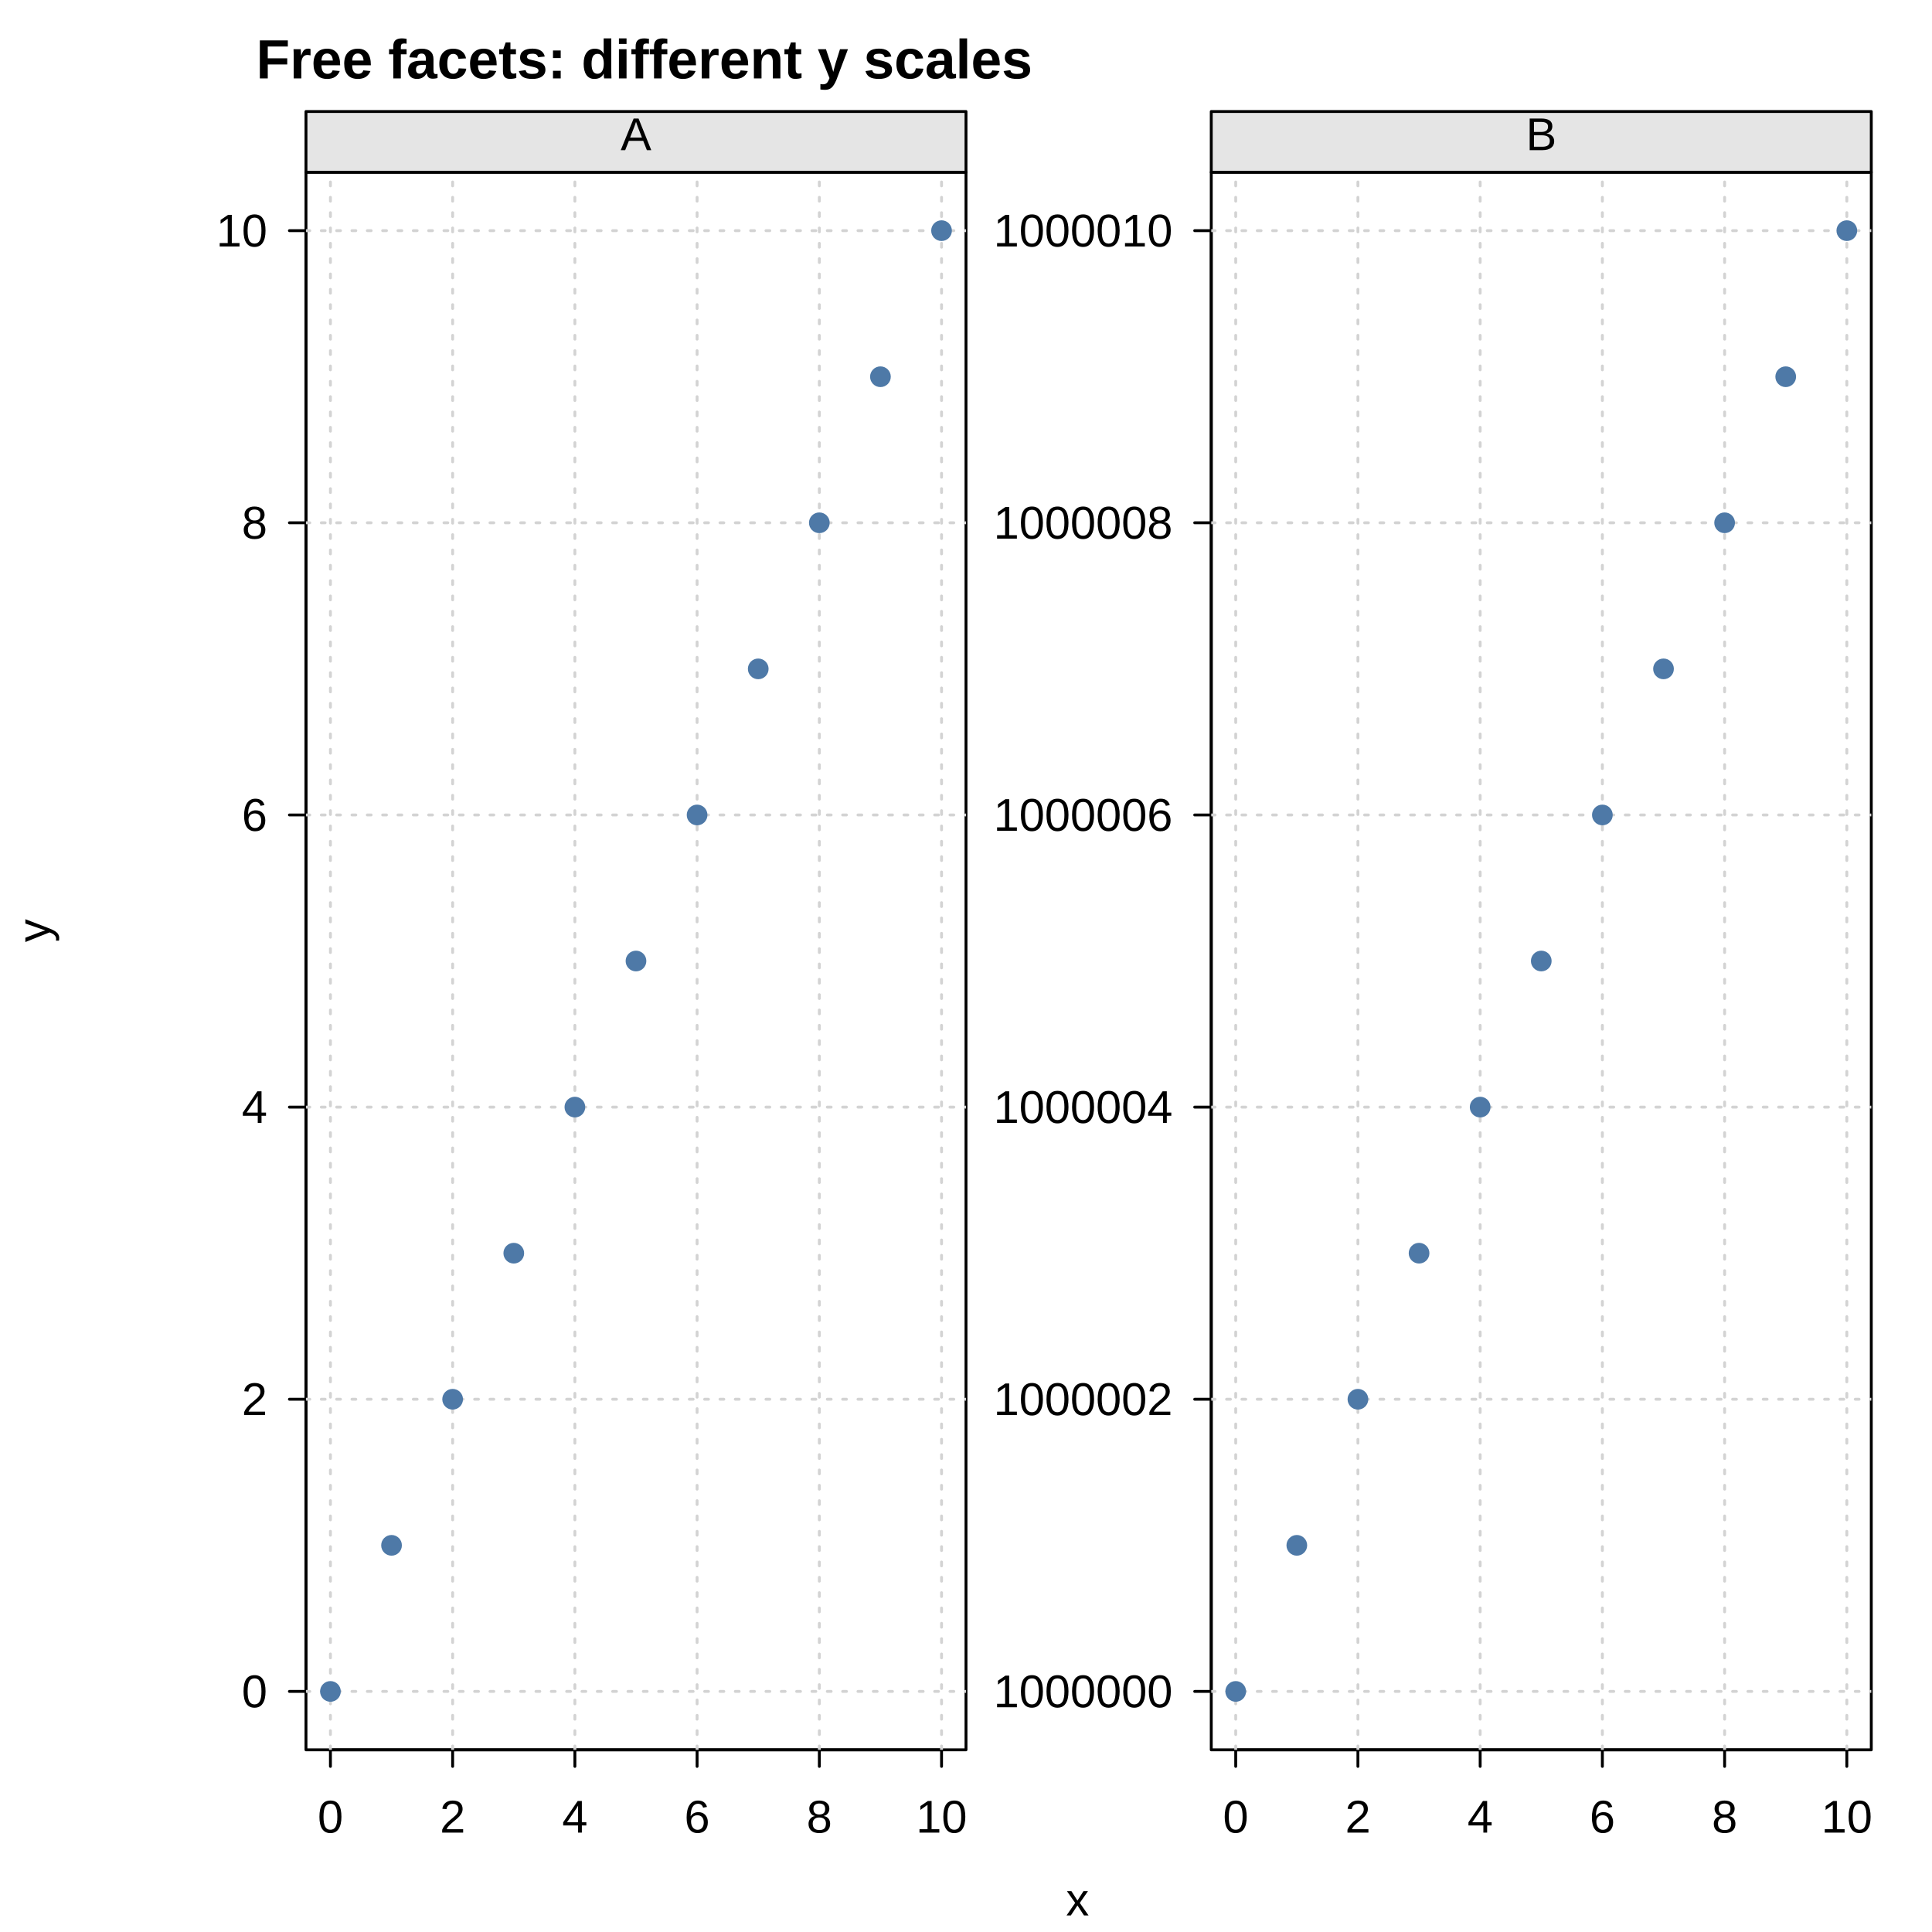
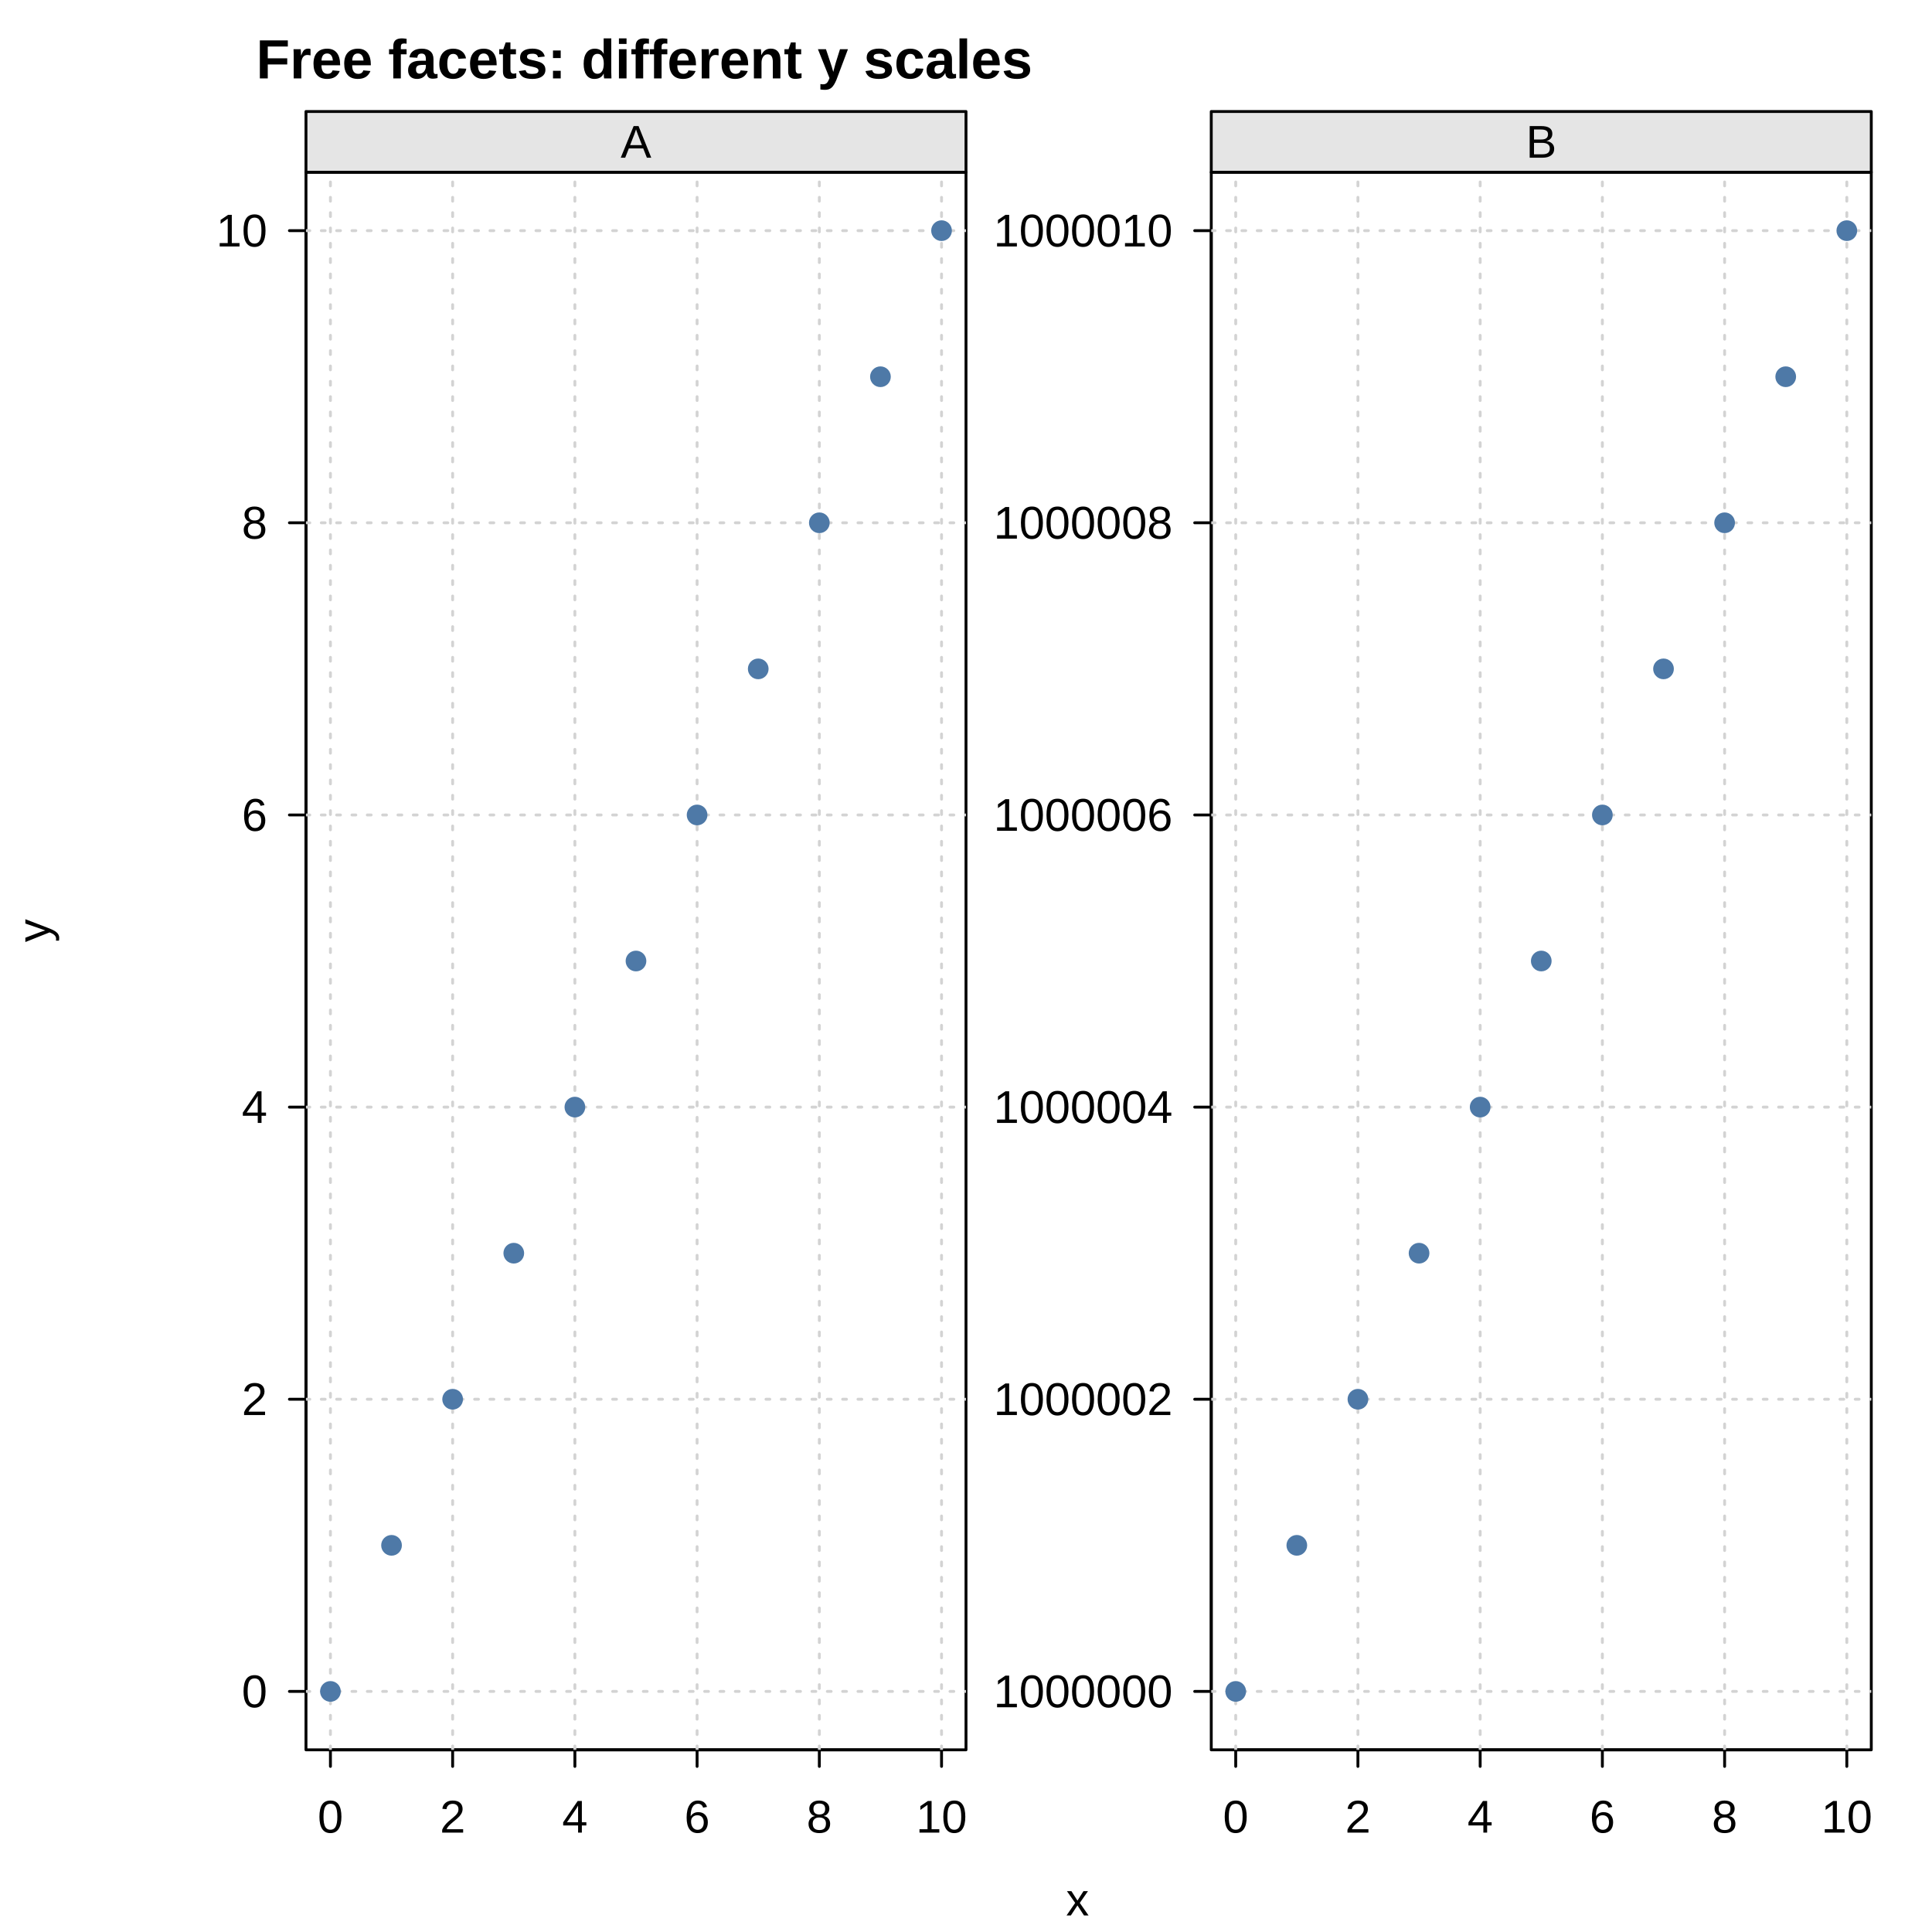
<svg xmlns="http://www.w3.org/2000/svg" width="504.00pt" height="504.00pt" viewBox="0 0 504.00 504.00">
  <g class="svglite">
    <defs>
      <style type="text/css">
    .svglite line, .svglite polyline, .svglite polygon, .svglite path, .svglite rect, .svglite circle {
      fill: none;
      stroke: #000000;
      stroke-linecap: round;
      stroke-linejoin: round;
      stroke-miterlimit: 10.00;
    }
    .svglite text {
      white-space: pre;
    }
    .svglite g.glyphgroup path {
      fill: inherit;
      stroke: none;
    }
  </style>
    </defs>
    <rect width="100%" height="100%" style="stroke: none; fill: #FFFFFF;" />
    <defs>
      <clipPath id="cpMC4wMHw1MDQuMDB8MC4wMHw1MDQuMDA=">
        <rect x="0.00" y="0.00" width="504.00" height="504.00" />
      </clipPath>
    </defs>
    <g clip-path="url(#cpMC4wMHw1MDQuMDB8MC4wMHw1MDQuMDA=)">
      <text x="66.82" y="20.45" style="font-size: 14.40px; font-weight: bold; font-family: &quot;Liberation Sans&quot;;" textLength="202.36px" lengthAdjust="spacingAndGlyphs">Free facets: different y scales</text>
      <text x="281.09" y="499.68" text-anchor="middle" style="font-size: 12.00px; font-family: &quot;Liberation Sans&quot;;" textLength="6.00px" lengthAdjust="spacingAndGlyphs">x</text>
      <text transform="translate(12.96,242.78) rotate(-90)" text-anchor="middle" style="font-size: 12.00px; font-family: &quot;Liberation Sans&quot;;" textLength="6.00px" lengthAdjust="spacingAndGlyphs">y</text>
    </g>
    <defs>
      <clipPath id="cpNzkuODJ8MjUyLjAwfDQ0LjkzfDQ1Ni40OA==">
        <rect x="79.82" y="44.93" width="172.18" height="411.55" />
      </clipPath>
    </defs>
    <g clip-path="url(#cpNzkuODJ8MjUyLjAwfDQ0LjkzfDQ1Ni40OA==)">
</g>
    <g clip-path="url(#cpMC4wMHw1MDQuMDB8MC4wMHw1MDQuMDA=)">
      <line x1="86.20" y1="456.48" x2="245.62" y2="456.48" style="stroke-width: 0.75;" />
      <line x1="86.20" y1="456.48" x2="86.20" y2="460.80" style="stroke-width: 0.75;" />
      <line x1="118.08" y1="456.48" x2="118.08" y2="460.80" style="stroke-width: 0.75;" />
      <line x1="149.97" y1="456.48" x2="149.97" y2="460.80" style="stroke-width: 0.75;" />
      <line x1="181.85" y1="456.48" x2="181.85" y2="460.80" style="stroke-width: 0.75;" />
      <line x1="213.74" y1="456.48" x2="213.74" y2="460.80" style="stroke-width: 0.75;" />
      <line x1="245.62" y1="456.48" x2="245.62" y2="460.80" style="stroke-width: 0.75;" />
      <text x="86.20" y="478.08" text-anchor="middle" style="font-size: 12.00px; font-family: &quot;Liberation Sans&quot;;" textLength="6.67px" lengthAdjust="spacingAndGlyphs">0</text>
      <text x="118.08" y="478.08" text-anchor="middle" style="font-size: 12.00px; font-family: &quot;Liberation Sans&quot;;" textLength="6.67px" lengthAdjust="spacingAndGlyphs">2</text>
      <text x="149.97" y="478.08" text-anchor="middle" style="font-size: 12.00px; font-family: &quot;Liberation Sans&quot;;" textLength="6.67px" lengthAdjust="spacingAndGlyphs">4</text>
      <text x="181.85" y="478.08" text-anchor="middle" style="font-size: 12.00px; font-family: &quot;Liberation Sans&quot;;" textLength="6.67px" lengthAdjust="spacingAndGlyphs">6</text>
      <text x="213.74" y="478.08" text-anchor="middle" style="font-size: 12.00px; font-family: &quot;Liberation Sans&quot;;" textLength="6.67px" lengthAdjust="spacingAndGlyphs">8</text>
      <text x="245.62" y="478.08" text-anchor="middle" style="font-size: 12.00px; font-family: &quot;Liberation Sans&quot;;" textLength="13.34px" lengthAdjust="spacingAndGlyphs">10</text>
      <line x1="79.82" y1="441.24" x2="79.82" y2="60.17" style="stroke-width: 0.75;" />
      <line x1="79.82" y1="441.24" x2="75.50" y2="441.24" style="stroke-width: 0.75;" />
      <line x1="79.82" y1="365.02" x2="75.50" y2="365.02" style="stroke-width: 0.75;" />
      <line x1="79.82" y1="288.81" x2="75.50" y2="288.81" style="stroke-width: 0.75;" />
      <line x1="79.82" y1="212.60" x2="75.50" y2="212.60" style="stroke-width: 0.75;" />
      <line x1="79.82" y1="136.38" x2="75.50" y2="136.38" style="stroke-width: 0.75;" />
      <line x1="79.82" y1="60.17" x2="75.50" y2="60.17" style="stroke-width: 0.75;" />
      <text x="69.74" y="445.37" text-anchor="end" style="font-size: 12.00px; font-family: &quot;Liberation Sans&quot;;" textLength="6.67px" lengthAdjust="spacingAndGlyphs">0</text>
      <text x="69.74" y="369.15" text-anchor="end" style="font-size: 12.00px; font-family: &quot;Liberation Sans&quot;;" textLength="6.67px" lengthAdjust="spacingAndGlyphs">2</text>
      <text x="69.74" y="292.94" text-anchor="end" style="font-size: 12.00px; font-family: &quot;Liberation Sans&quot;;" textLength="6.67px" lengthAdjust="spacingAndGlyphs">4</text>
      <text x="69.74" y="216.73" text-anchor="end" style="font-size: 12.00px; font-family: &quot;Liberation Sans&quot;;" textLength="6.67px" lengthAdjust="spacingAndGlyphs">6</text>
      <text x="69.74" y="140.51" text-anchor="end" style="font-size: 12.00px; font-family: &quot;Liberation Sans&quot;;" textLength="6.67px" lengthAdjust="spacingAndGlyphs">8</text>
      <text x="69.74" y="64.30" text-anchor="end" style="font-size: 12.00px; font-family: &quot;Liberation Sans&quot;;" textLength="13.34px" lengthAdjust="spacingAndGlyphs">10</text>
      <rect x="79.82" y="29.09" width="172.18" height="15.84" style="stroke-width: 0.75; fill: #E5E5E5;" />
-       <text x="165.91" y="39.17" text-anchor="middle" style="font-size: 12.00px; font-family: &quot;Liberation Sans&quot;;" textLength="8.00px" lengthAdjust="spacingAndGlyphs">A</text>
+       <text x="165.91" y="41.14" text-anchor="middle" style="font-size: 12.00px; font-family: &quot;Liberation Sans&quot;;" textLength="8.00px" lengthAdjust="spacingAndGlyphs">A</text>
      <polygon points="79.82,456.48 252.00,456.48 252.00,44.93 79.82,44.93 " style="stroke-width: 0.75;" />
    </g>
    <g clip-path="url(#cpNzkuODJ8MjUyLjAwfDQ0LjkzfDQ1Ni40OA==)">
      <line x1="86.20" y1="456.48" x2="86.20" y2="44.93" style="stroke-width: 0.75; stroke: #D3D3D3; stroke-dasharray: 1.00,3.00;" />
      <line x1="118.08" y1="456.48" x2="118.08" y2="44.93" style="stroke-width: 0.75; stroke: #D3D3D3; stroke-dasharray: 1.00,3.00;" />
      <line x1="149.97" y1="456.48" x2="149.97" y2="44.93" style="stroke-width: 0.75; stroke: #D3D3D3; stroke-dasharray: 1.00,3.00;" />
      <line x1="181.85" y1="456.48" x2="181.85" y2="44.93" style="stroke-width: 0.75; stroke: #D3D3D3; stroke-dasharray: 1.00,3.00;" />
      <line x1="213.74" y1="456.48" x2="213.74" y2="44.93" style="stroke-width: 0.75; stroke: #D3D3D3; stroke-dasharray: 1.00,3.00;" />
      <line x1="245.62" y1="456.48" x2="245.62" y2="44.93" style="stroke-width: 0.75; stroke: #D3D3D3; stroke-dasharray: 1.00,3.00;" />
      <line x1="79.82" y1="441.24" x2="252.00" y2="441.24" style="stroke-width: 0.75; stroke: #D3D3D3; stroke-dasharray: 1.00,3.00;" />
      <line x1="79.82" y1="365.02" x2="252.00" y2="365.02" style="stroke-width: 0.75; stroke: #D3D3D3; stroke-dasharray: 1.00,3.00;" />
      <line x1="79.82" y1="288.81" x2="252.00" y2="288.81" style="stroke-width: 0.75; stroke: #D3D3D3; stroke-dasharray: 1.00,3.00;" />
      <line x1="79.82" y1="212.60" x2="252.00" y2="212.60" style="stroke-width: 0.75; stroke: #D3D3D3; stroke-dasharray: 1.00,3.00;" />
      <line x1="79.82" y1="136.38" x2="252.00" y2="136.38" style="stroke-width: 0.75; stroke: #D3D3D3; stroke-dasharray: 1.00,3.00;" />
      <line x1="79.82" y1="60.17" x2="252.00" y2="60.17" style="stroke-width: 0.75; stroke: #D3D3D3; stroke-dasharray: 1.00,3.00;" />
    </g>
    <defs>
      <clipPath id="cpMzE1Ljk4fDQ4OC4xNnw0NC45M3w0NTYuNDg=">
        <rect x="315.98" y="44.93" width="172.18" height="411.55" />
      </clipPath>
    </defs>
    <g clip-path="url(#cpMzE1Ljk4fDQ4OC4xNnw0NC45M3w0NTYuNDg=)">
</g>
    <g clip-path="url(#cpMC4wMHw1MDQuMDB8MC4wMHw1MDQuMDA=)">
      <line x1="322.36" y1="456.48" x2="481.78" y2="456.48" style="stroke-width: 0.75;" />
      <line x1="322.36" y1="456.48" x2="322.36" y2="460.80" style="stroke-width: 0.75;" />
      <line x1="354.24" y1="456.48" x2="354.24" y2="460.80" style="stroke-width: 0.75;" />
      <line x1="386.13" y1="456.48" x2="386.13" y2="460.80" style="stroke-width: 0.75;" />
      <line x1="418.01" y1="456.48" x2="418.01" y2="460.80" style="stroke-width: 0.75;" />
      <line x1="449.90" y1="456.48" x2="449.90" y2="460.80" style="stroke-width: 0.75;" />
      <line x1="481.78" y1="456.48" x2="481.78" y2="460.80" style="stroke-width: 0.75;" />
      <text x="322.36" y="478.08" text-anchor="middle" style="font-size: 12.00px; font-family: &quot;Liberation Sans&quot;;" textLength="6.67px" lengthAdjust="spacingAndGlyphs">0</text>
      <text x="354.24" y="478.08" text-anchor="middle" style="font-size: 12.00px; font-family: &quot;Liberation Sans&quot;;" textLength="6.67px" lengthAdjust="spacingAndGlyphs">2</text>
      <text x="386.13" y="478.08" text-anchor="middle" style="font-size: 12.00px; font-family: &quot;Liberation Sans&quot;;" textLength="6.67px" lengthAdjust="spacingAndGlyphs">4</text>
      <text x="418.01" y="478.08" text-anchor="middle" style="font-size: 12.00px; font-family: &quot;Liberation Sans&quot;;" textLength="6.67px" lengthAdjust="spacingAndGlyphs">6</text>
      <text x="449.90" y="478.08" text-anchor="middle" style="font-size: 12.00px; font-family: &quot;Liberation Sans&quot;;" textLength="6.67px" lengthAdjust="spacingAndGlyphs">8</text>
      <text x="481.78" y="478.08" text-anchor="middle" style="font-size: 12.00px; font-family: &quot;Liberation Sans&quot;;" textLength="13.34px" lengthAdjust="spacingAndGlyphs">10</text>
      <line x1="315.98" y1="441.24" x2="315.98" y2="60.17" style="stroke-width: 0.75;" />
      <line x1="315.98" y1="441.24" x2="311.66" y2="441.24" style="stroke-width: 0.75;" />
      <line x1="315.98" y1="365.02" x2="311.66" y2="365.02" style="stroke-width: 0.75;" />
      <line x1="315.98" y1="288.81" x2="311.66" y2="288.81" style="stroke-width: 0.75;" />
      <line x1="315.98" y1="212.60" x2="311.66" y2="212.60" style="stroke-width: 0.75;" />
      <line x1="315.98" y1="136.38" x2="311.66" y2="136.38" style="stroke-width: 0.75;" />
      <line x1="315.98" y1="60.17" x2="311.66" y2="60.17" style="stroke-width: 0.75;" />
      <text x="305.90" y="445.37" text-anchor="end" style="font-size: 12.00px; font-family: &quot;Liberation Sans&quot;;" textLength="46.70px" lengthAdjust="spacingAndGlyphs">1000000</text>
      <text x="305.90" y="369.15" text-anchor="end" style="font-size: 12.00px; font-family: &quot;Liberation Sans&quot;;" textLength="46.70px" lengthAdjust="spacingAndGlyphs">1000002</text>
      <text x="305.90" y="292.94" text-anchor="end" style="font-size: 12.00px; font-family: &quot;Liberation Sans&quot;;" textLength="46.70px" lengthAdjust="spacingAndGlyphs">1000004</text>
      <text x="305.90" y="216.73" text-anchor="end" style="font-size: 12.00px; font-family: &quot;Liberation Sans&quot;;" textLength="46.70px" lengthAdjust="spacingAndGlyphs">1000006</text>
      <text x="305.90" y="140.51" text-anchor="end" style="font-size: 12.00px; font-family: &quot;Liberation Sans&quot;;" textLength="46.70px" lengthAdjust="spacingAndGlyphs">1000008</text>
      <text x="305.90" y="64.30" text-anchor="end" style="font-size: 12.00px; font-family: &quot;Liberation Sans&quot;;" textLength="46.70px" lengthAdjust="spacingAndGlyphs">1000010</text>
      <rect x="315.98" y="29.09" width="172.18" height="15.84" style="stroke-width: 0.75; fill: #E5E5E5;" />
-       <text x="402.07" y="39.17" text-anchor="middle" style="font-size: 12.00px; font-family: &quot;Liberation Sans&quot;;" textLength="8.00px" lengthAdjust="spacingAndGlyphs">B</text>
+       <text x="402.07" y="41.14" text-anchor="middle" style="font-size: 12.00px; font-family: &quot;Liberation Sans&quot;;" textLength="8.00px" lengthAdjust="spacingAndGlyphs">B</text>
      <polygon points="315.98,456.48 488.16,456.48 488.16,44.93 315.98,44.93 " style="stroke-width: 0.75;" />
    </g>
    <g clip-path="url(#cpMzE1Ljk4fDQ4OC4xNnw0NC45M3w0NTYuNDg=)">
      <line x1="322.36" y1="456.48" x2="322.36" y2="44.93" style="stroke-width: 0.75; stroke: #D3D3D3; stroke-dasharray: 1.00,3.00;" />
      <line x1="354.24" y1="456.48" x2="354.24" y2="44.93" style="stroke-width: 0.75; stroke: #D3D3D3; stroke-dasharray: 1.00,3.00;" />
      <line x1="386.13" y1="456.48" x2="386.13" y2="44.93" style="stroke-width: 0.75; stroke: #D3D3D3; stroke-dasharray: 1.00,3.00;" />
      <line x1="418.01" y1="456.48" x2="418.01" y2="44.93" style="stroke-width: 0.75; stroke: #D3D3D3; stroke-dasharray: 1.00,3.00;" />
      <line x1="449.90" y1="456.48" x2="449.90" y2="44.93" style="stroke-width: 0.75; stroke: #D3D3D3; stroke-dasharray: 1.00,3.00;" />
      <line x1="481.78" y1="456.48" x2="481.78" y2="44.93" style="stroke-width: 0.75; stroke: #D3D3D3; stroke-dasharray: 1.00,3.00;" />
      <line x1="315.98" y1="441.24" x2="488.16" y2="441.24" style="stroke-width: 0.75; stroke: #D3D3D3; stroke-dasharray: 1.00,3.00;" />
      <line x1="315.98" y1="365.02" x2="488.16" y2="365.02" style="stroke-width: 0.75; stroke: #D3D3D3; stroke-dasharray: 1.00,3.00;" />
      <line x1="315.98" y1="288.81" x2="488.16" y2="288.81" style="stroke-width: 0.75; stroke: #D3D3D3; stroke-dasharray: 1.00,3.00;" />
      <line x1="315.98" y1="212.60" x2="488.16" y2="212.60" style="stroke-width: 0.75; stroke: #D3D3D3; stroke-dasharray: 1.00,3.00;" />
      <line x1="315.98" y1="136.38" x2="488.16" y2="136.38" style="stroke-width: 0.75; stroke: #D3D3D3; stroke-dasharray: 1.00,3.00;" />
      <line x1="315.98" y1="60.17" x2="488.16" y2="60.17" style="stroke-width: 0.75; stroke: #D3D3D3; stroke-dasharray: 1.00,3.00;" />
    </g>
    <g clip-path="url(#cpNzkuODJ8MjUyLjAwfDQ0LjkzfDQ1Ni40OA==)">
      <circle cx="86.20" cy="441.24" r="2.70" style="stroke-width: 0.75; stroke: none; fill: #4E79A7;" />
      <circle cx="102.14" cy="403.13" r="2.70" style="stroke-width: 0.75; stroke: none; fill: #4E79A7;" />
      <circle cx="118.08" cy="365.02" r="2.70" style="stroke-width: 0.75; stroke: none; fill: #4E79A7;" />
      <circle cx="134.03" cy="326.92" r="2.70" style="stroke-width: 0.75; stroke: none; fill: #4E79A7;" />
      <circle cx="149.97" cy="288.81" r="2.70" style="stroke-width: 0.75; stroke: none; fill: #4E79A7;" />
      <circle cx="165.91" cy="250.70" r="2.70" style="stroke-width: 0.75; stroke: none; fill: #4E79A7;" />
      <circle cx="181.85" cy="212.60" r="2.70" style="stroke-width: 0.75; stroke: none; fill: #4E79A7;" />
      <circle cx="197.80" cy="174.49" r="2.70" style="stroke-width: 0.75; stroke: none; fill: #4E79A7;" />
      <circle cx="213.74" cy="136.38" r="2.70" style="stroke-width: 0.75; stroke: none; fill: #4E79A7;" />
      <circle cx="229.68" cy="98.28" r="2.70" style="stroke-width: 0.75; stroke: none; fill: #4E79A7;" />
      <circle cx="245.62" cy="60.17" r="2.70" style="stroke-width: 0.75; stroke: none; fill: #4E79A7;" />
    </g>
    <g clip-path="url(#cpMzE1Ljk4fDQ4OC4xNnw0NC45M3w0NTYuNDg=)">
      <circle cx="322.36" cy="441.24" r="2.70" style="stroke-width: 0.75; stroke: none; fill: #4E79A7;" />
      <circle cx="338.30" cy="403.13" r="2.70" style="stroke-width: 0.75; stroke: none; fill: #4E79A7;" />
      <circle cx="354.24" cy="365.02" r="2.70" style="stroke-width: 0.75; stroke: none; fill: #4E79A7;" />
      <circle cx="370.19" cy="326.92" r="2.70" style="stroke-width: 0.75; stroke: none; fill: #4E79A7;" />
      <circle cx="386.13" cy="288.81" r="2.70" style="stroke-width: 0.75; stroke: none; fill: #4E79A7;" />
      <circle cx="402.07" cy="250.70" r="2.70" style="stroke-width: 0.75; stroke: none; fill: #4E79A7;" />
      <circle cx="418.01" cy="212.60" r="2.70" style="stroke-width: 0.75; stroke: none; fill: #4E79A7;" />
      <circle cx="433.96" cy="174.49" r="2.70" style="stroke-width: 0.75; stroke: none; fill: #4E79A7;" />
      <circle cx="449.90" cy="136.38" r="2.70" style="stroke-width: 0.75; stroke: none; fill: #4E79A7;" />
      <circle cx="465.84" cy="98.28" r="2.70" style="stroke-width: 0.75; stroke: none; fill: #4E79A7;" />
      <circle cx="481.78" cy="60.17" r="2.70" style="stroke-width: 0.75; stroke: none; fill: #4E79A7;" />
    </g>
    <defs>
      <clipPath id="cpOTAuNzJ8NDczLjc2fDczLjczfDM5OC44OA==">
        <rect x="90.72" y="73.73" width="383.04" height="325.15" />
      </clipPath>
    </defs>
    <g clip-path="url(#cpOTAuNzJ8NDczLjc2fDczLjczfDM5OC44OA==)">
</g>
  </g>
</svg>
